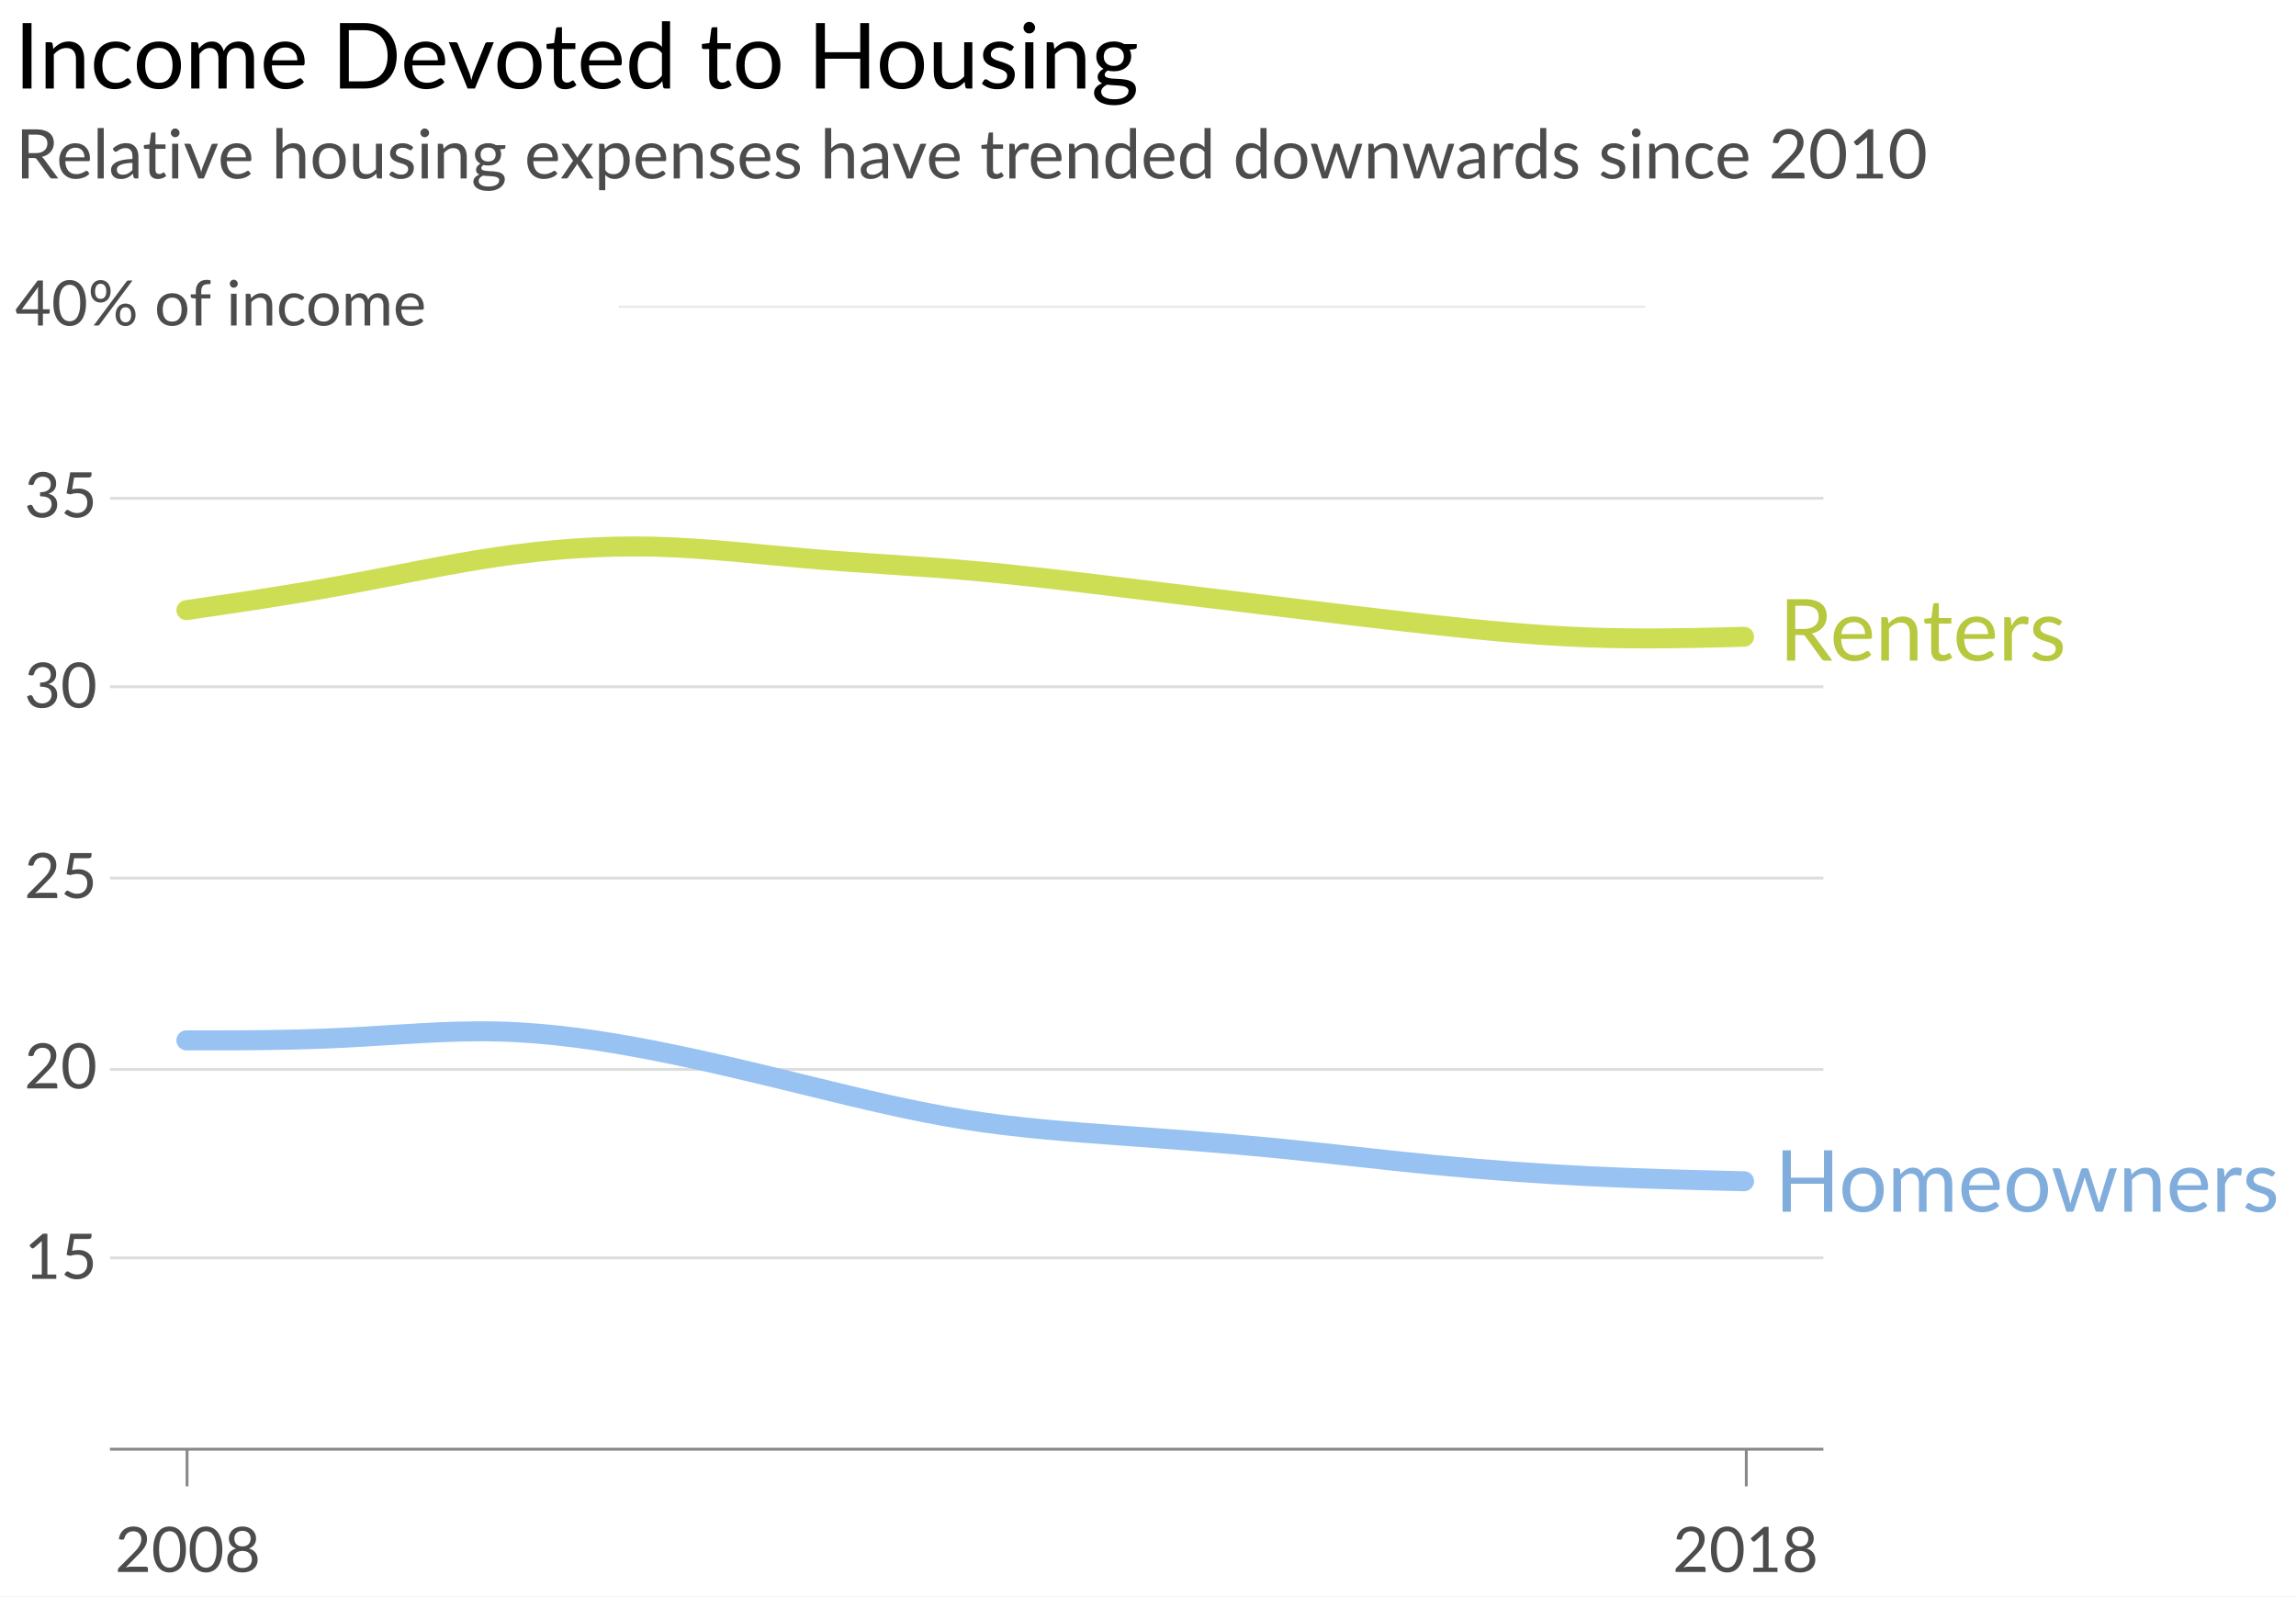
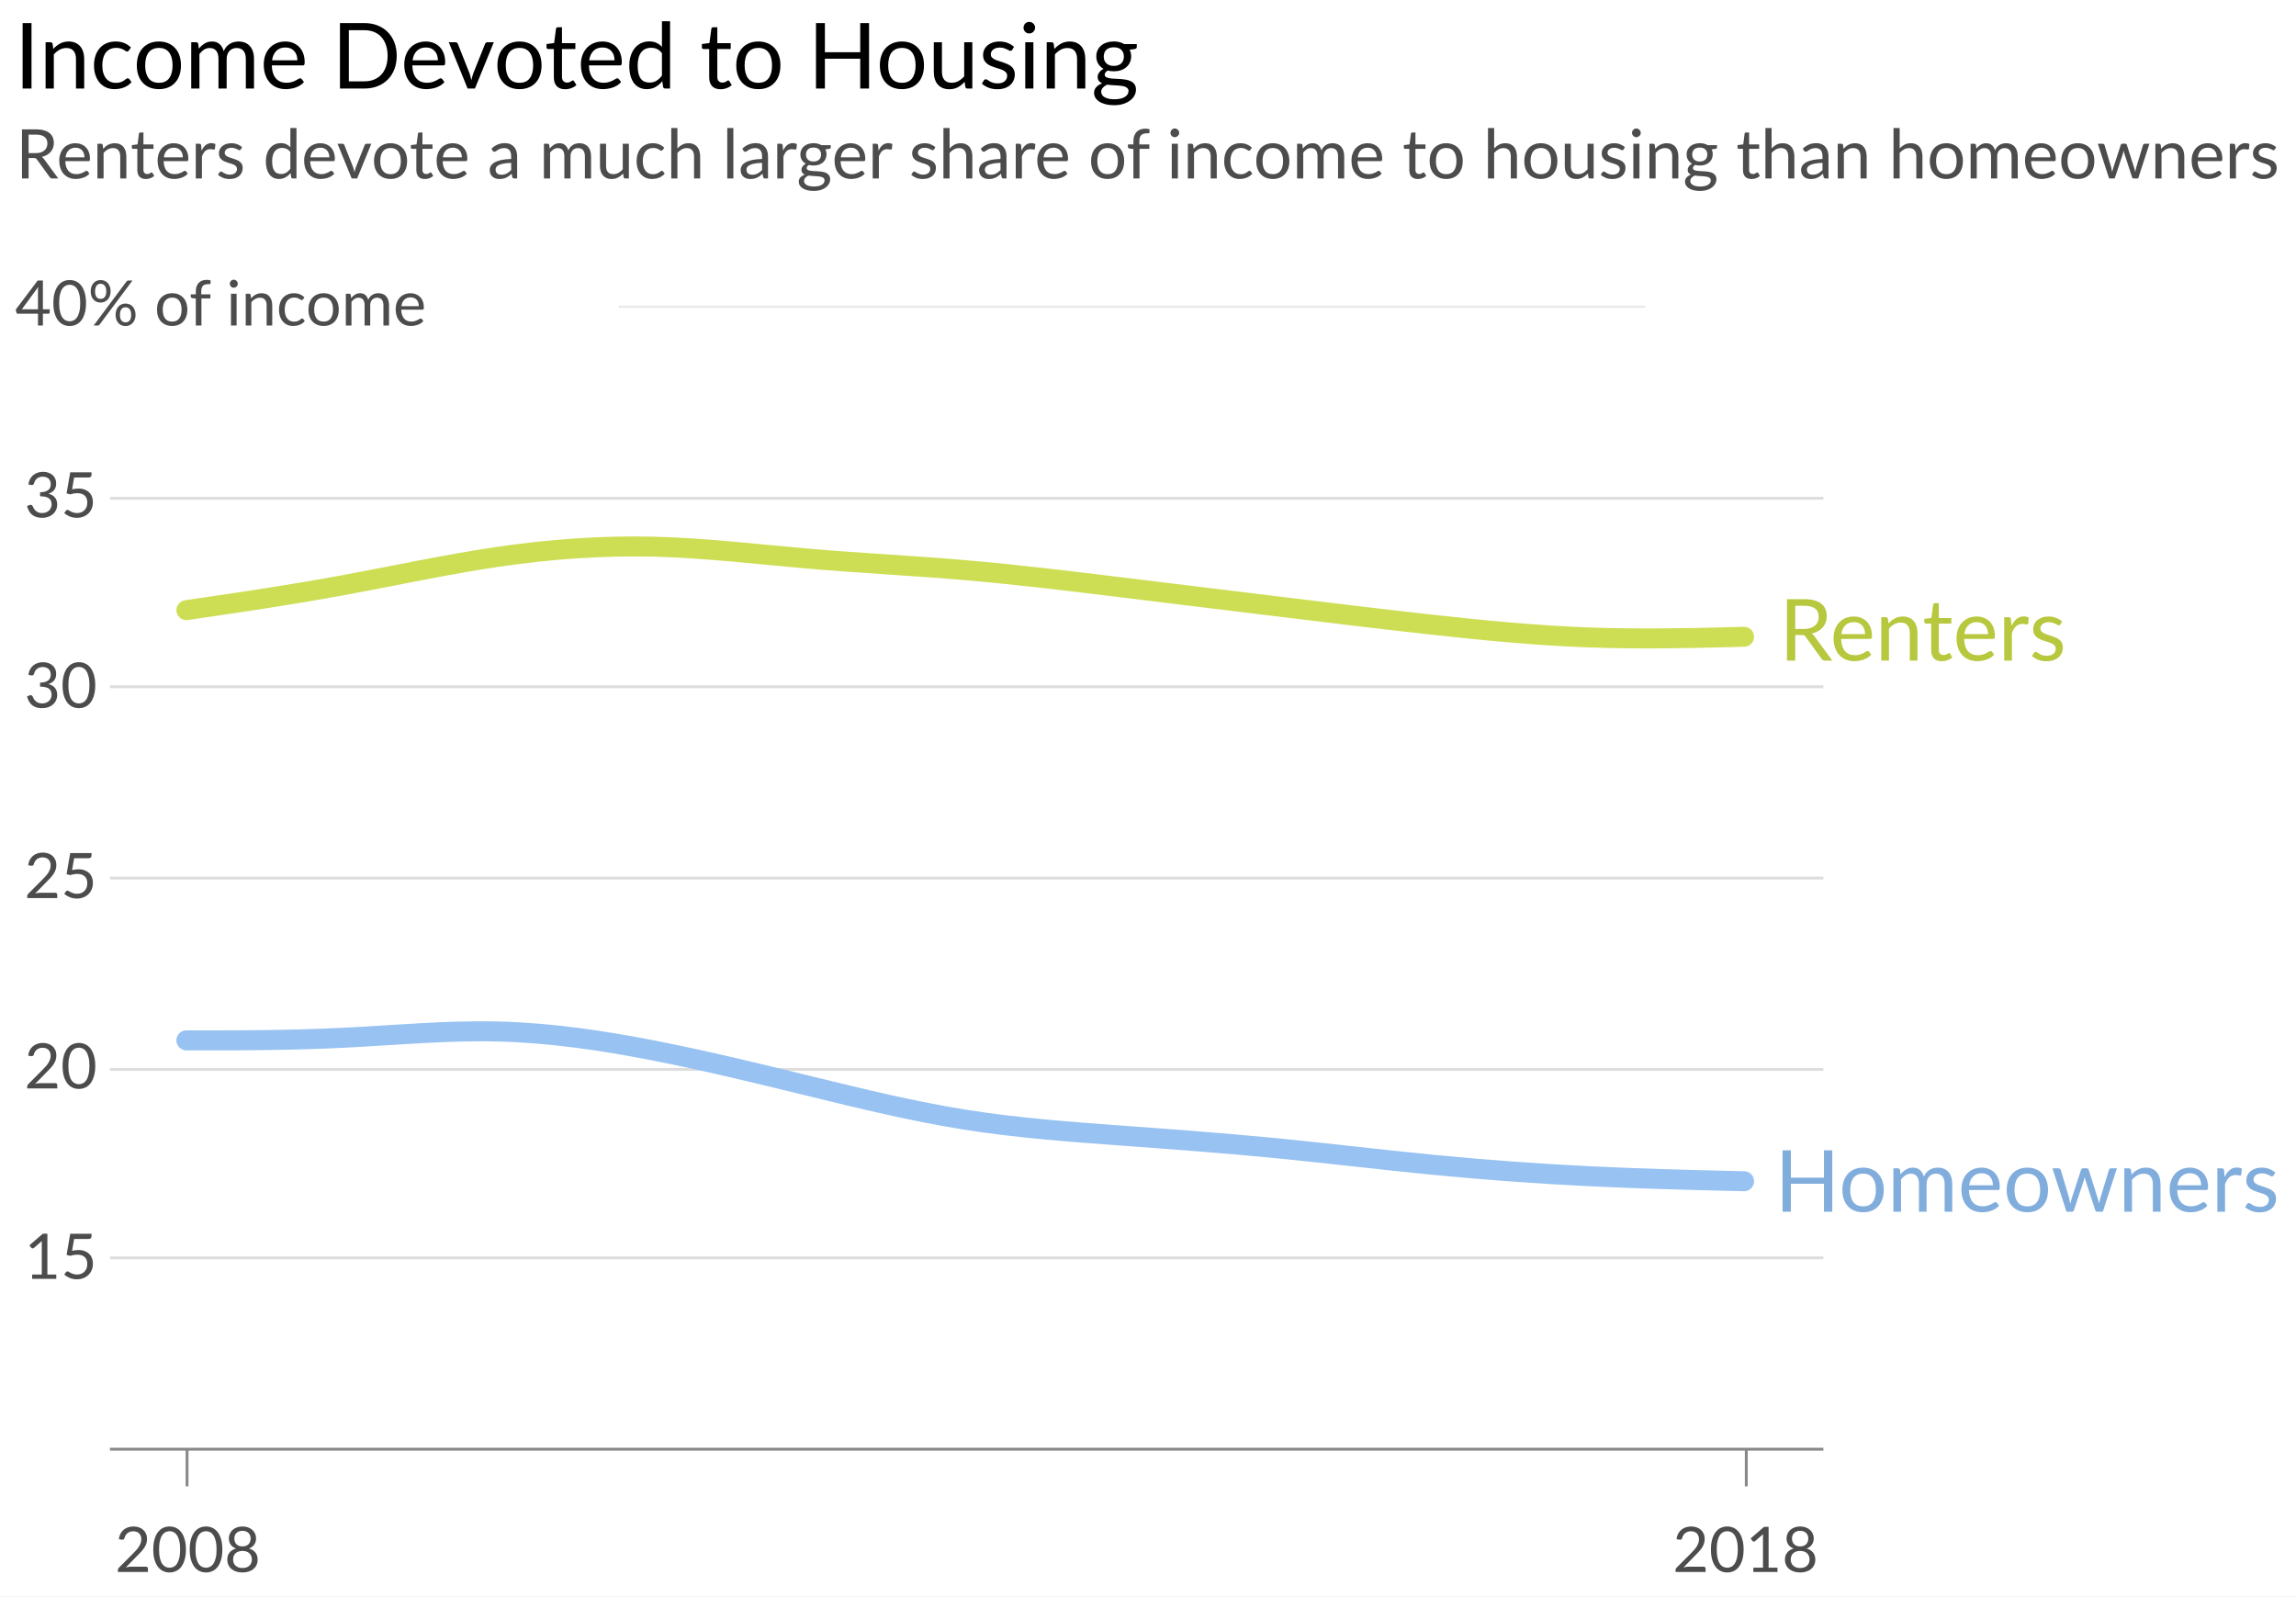
<svg xmlns="http://www.w3.org/2000/svg" class="marks" width="804" height="559" viewBox="0 0 804 559" version="1.1">
  <rect width="804" height="559" style="fill: white;" />
  <g transform="translate(38,107)">
    <g class="mark-group role-frame root">
      <g transform="translate(0,0)">
        <path class="background" d="M0.5,0.5h600v400h-600Z" style="fill: none; stroke: #ddd; stroke-opacity: 0;" />
        <g>
          <g class="mark-group role-axis">
            <g transform="translate(0.5,0.5)">
              <path class="background" d="M0,0h0v0h0Z" style="pointer-events: none; fill: none;" />
              <g>
                <g class="mark-rule role-axis-grid" style="pointer-events: none;">
                  <line transform="translate(0,333)" x2="600" y2="0" style="fill: none; stroke: #ddd; stroke-opacity: 1; stroke-width: 1; opacity: 1;" />
                  <line transform="translate(0,267)" x2="600" y2="0" style="fill: none; stroke: #ddd; stroke-opacity: 1; stroke-width: 1; opacity: 1;" />
                  <line transform="translate(0,200)" x2="600" y2="0" style="fill: none; stroke: #ddd; stroke-opacity: 1; stroke-width: 1; opacity: 1;" />
                  <line transform="translate(0,133)" x2="600" y2="0" style="fill: none; stroke: #ddd; stroke-opacity: 1; stroke-width: 1; opacity: 1;" />
                  <line transform="translate(0,67)" x2="600" y2="0" style="fill: none; stroke: #ddd; stroke-opacity: 1; stroke-width: 1; opacity: 1;" />
                </g>
              </g>
              <path class="foreground" d="" style="pointer-events: none; display: none; fill: none;" />
            </g>
          </g>
          <g class="mark-group role-axis">
            <g transform="translate(0.5,400.5)">
              <path class="background" d="M0,0h0v0h0Z" style="pointer-events: none; fill: none;" />
              <g>
                <g class="mark-rule role-axis-tick" style="pointer-events: none;">
                  <line transform="translate(27,0)" x2="0" y2="13" style="fill: none; stroke: #888; stroke-width: 1; opacity: 1;" />
                  <line transform="translate(573,0)" x2="0" y2="13" style="fill: none; stroke: #888; stroke-width: 1; opacity: 1;" />
                </g>
                <g class="mark-text role-axis-label" style="pointer-events: none;">
-                   <text text-anchor="middle" transform="translate(27.27273,43)" style="font-family: Lato; font-size: 22px; fill: #000; fill-opacity: 0.7; opacity: 1;">2008</text>
-                   <text text-anchor="middle" transform="translate(572.7273,43)" style="font-family: Lato; font-size: 22px; fill: #000; fill-opacity: 0.7; opacity: 1;">2018</text>
+                   <text text-anchor="middle" transform="translate(27.27273,43)" style="font-family: Lato, Calibri, Arial; font-size: 22px; fill: #000; fill-opacity: 0.7; opacity: 1;">2008</text>
+                   <text text-anchor="middle" transform="translate(572.7273,43)" style="font-family: Lato, Calibri, Arial; font-size: 22px; fill: #000; fill-opacity: 0.7; opacity: 1;">2018</text>
                </g>
                <g class="mark-rule role-axis-domain" style="pointer-events: none;">
                  <line transform="translate(0,0)" x2="600" y2="0" style="fill: none; stroke: #888; stroke-width: 1; opacity: 1;" />
                </g>
              </g>
              <path class="foreground" d="" style="pointer-events: none; display: none; fill: none;" />
            </g>
          </g>
          <g class="mark-group role-axis">
            <g transform="translate(0.5,0.5)">
              <path class="background" d="M0,0h0v0h0Z" style="pointer-events: none; fill: none;" />
              <g>
                <g class="mark-text role-axis-label" style="pointer-events: none;">
-                   <text text-anchor="start" transform="translate(-30,340.3333)" style="font-family: Lato; font-size: 22px; fill: #000; fill-opacity: 0.7; opacity: 1;">15</text>
-                   <text text-anchor="start" transform="translate(-30,273.6667)" style="font-family: Lato; font-size: 22px; fill: #000; fill-opacity: 0.7; opacity: 1;">20</text>
-                   <text text-anchor="start" transform="translate(-30,207)" style="font-family: Lato; font-size: 22px; fill: #000; fill-opacity: 0.7; opacity: 1;">25</text>
-                   <text text-anchor="start" transform="translate(-30,140.3333)" style="font-family: Lato; font-size: 22px; fill: #000; fill-opacity: 0.7; opacity: 1;">30</text>
-                   <text text-anchor="start" transform="translate(-30,73.66667)" style="font-family: Lato; font-size: 22px; fill: #000; fill-opacity: 0.7; opacity: 1;">35</text>
+                   <text text-anchor="start" transform="translate(-30,340.3333)" style="font-family: Lato, Calibri, Arial; font-size: 22px; fill: #000; fill-opacity: 0.7; opacity: 1;">15</text>
+                   <text text-anchor="start" transform="translate(-30,273.6667)" style="font-family: Lato, Calibri, Arial; font-size: 22px; fill: #000; fill-opacity: 0.7; opacity: 1;">20</text>
+                   <text text-anchor="start" transform="translate(-30,207)" style="font-family: Lato, Calibri, Arial; font-size: 22px; fill: #000; fill-opacity: 0.7; opacity: 1;">25</text>
+                   <text text-anchor="start" transform="translate(-30,140.3333)" style="font-family: Lato, Calibri, Arial; font-size: 22px; fill: #000; fill-opacity: 0.7; opacity: 1;">30</text>
+                   <text text-anchor="start" transform="translate(-30,73.66667)" style="font-family: Lato, Calibri, Arial; font-size: 22px; fill: #000; fill-opacity: 0.7; opacity: 1;">35</text>
                </g>
                <g class="mark-rule role-axis-domain" style="pointer-events: none;">
                  <line transform="translate(0,400)" x2="0" y2="-400" style="fill: none; stroke: #888; stroke-width: 0; opacity: 1;" />
                </g>
                <g class="mark-text role-axis-title" style="pointer-events: none;">
-                   <text text-anchor="start" transform="translate(-33,-45)" style="font-family: Lato; font-size: 24px; font-weight: normal; fill: #000; fill-opacity: 0.7; opacity: 1;">Relative housing expenses have trended downwards since 2010</text>
+                   <text text-anchor="start" transform="translate(-33,-45)" style="font-family: Lato, Calibri, Arial; font-size: 24px; font-weight: normal; fill: #000; fill-opacity: 0.7; opacity: 1;">Renters devote a much larger share of income to housing than homeowners</text>
                </g>
              </g>
              <path class="foreground" d="" style="pointer-events: none; display: none; fill: none;" />
            </g>
          </g>
          <g class="mark-line role-mark layer_0_marks">
            <path d="M27.273,257.333L36.364,257.333C45.455,257.333,63.636,257.333,81.818,256.444C100,255.556,118.182,253.778,136.364,254.222C154.545,254.667,172.727,257.333,190.909,260.889C209.091,264.444,227.273,268.889,245.455,273.333C263.636,277.778,281.818,282.222,300,285.111C318.182,288,336.364,289.333,354.545,290.667C372.727,292,390.909,293.333,409.091,295.111C427.273,296.889,445.455,299.111,463.636,300.889C481.818,302.667,500,304,518.182,304.889C536.364,305.778,554.545,306.222,563.636,306.444L572.727,306.667" style="fill: none; stroke: #97c2f2; stroke-width: 7; stroke-linecap: round;" />
          </g>
          <g class="mark-line role-mark layer_1_marks">
            <path d="M27.273,106.667L36.364,105.333C45.455,104,63.636,101.333,81.818,98C100,94.667,118.182,90.667,136.364,88C154.545,85.333,172.727,84,190.909,84.444C209.091,84.889,227.273,87.111,245.455,88.667C263.636,90.222,281.818,91.111,300,92.667C318.182,94.222,336.364,96.444,354.545,98.667C372.727,100.889,390.909,103.111,409.091,105.333C427.273,107.556,445.455,109.778,463.636,111.778C481.818,113.778,500,115.556,518.182,116.222C536.364,116.889,554.545,116.444,563.636,116.222L572.727,116" style="fill: none; stroke: #cede54; stroke-width: 7; stroke-linecap: round;" />
          </g>
          <g class="mark-text role-mark layer_2_marks">
            <text text-anchor="middle" transform="translate(635.2727,124.3333)" style="font-family: lato; font-size: 30px; fill: #b7c83e;">Renters</text>
          </g>
          <g class="mark-text role-mark layer_3_marks">
            <text text-anchor="middle" transform="translate(671.8182,317.3333)" style="font-family: lato; font-size: 30px; fill: #81addc;">Homeowners</text>
          </g>
          <g class="mark-text role-mark layer_4_marks">
            <text text-anchor="middle" transform="translate(39.27273,7)" style="font-family: lato; font-size: 22px; fill: black; opacity: 0.7;">40% of income</text>
          </g>
          <g class="mark-text role-mark layer_5_marks">
            <text text-anchor="middle" transform="translate(358.3636,-1)" style="font-family: sans-serif; font-size: 11.5px; font-weight: bold; fill: black; opacity: 0.09;">____________________________________________________________________________</text>
          </g>
          <g class="mark-group role-title">
            <g transform="translate(-33,-101)">
              <path class="background" d="M0,0h0v0h0Z" style="pointer-events: none; fill: none;" />
              <g>
                <g class="mark-text role-title-text" style="pointer-events: none;">
-                   <text text-anchor="start" transform="translate(0,25)" style="font-family: Lato; font-size: 32px; font-weight: normal; fill: #000; opacity: 1;">Income Devoted to Housing</text>
+                   <text text-anchor="start" transform="translate(0,25)" style="font-family: Lato, Calibri, Arial; font-size: 32px; font-weight: normal; fill: #000; opacity: 1;">Income Devoted to Housing</text>
                </g>
              </g>
              <path class="foreground" d="" style="pointer-events: none; display: none; fill: none;" />
            </g>
          </g>
        </g>
        <path class="foreground" d="" style="display: none; fill: none;" />
      </g>
    </g>
  </g>
</svg>
